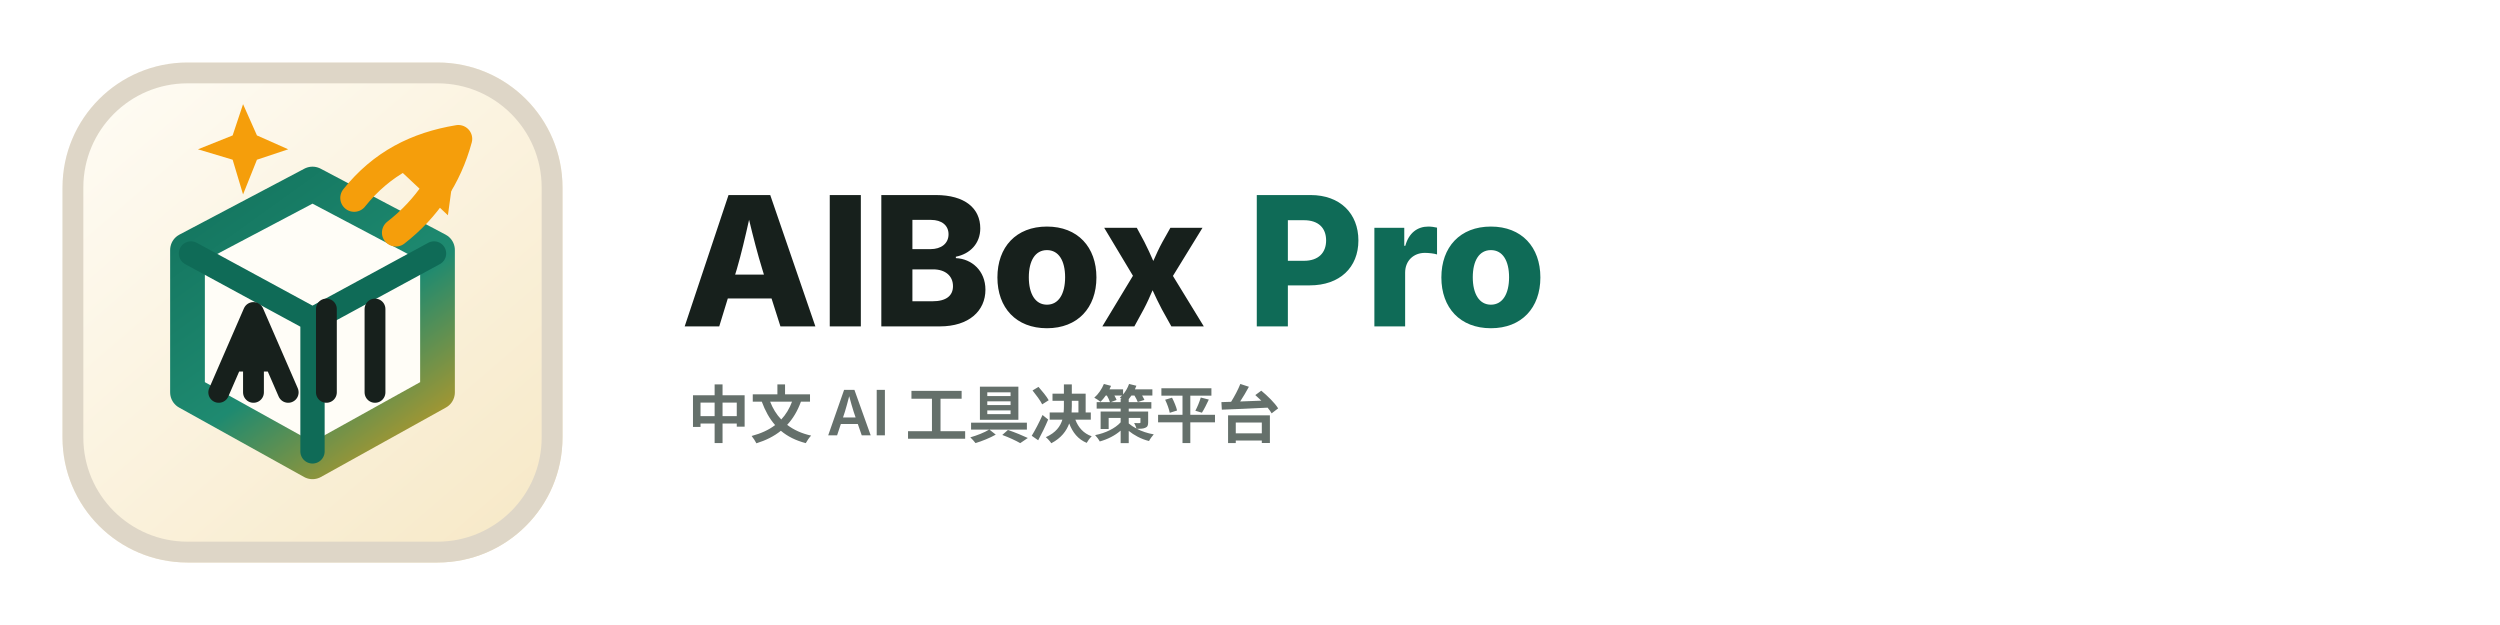
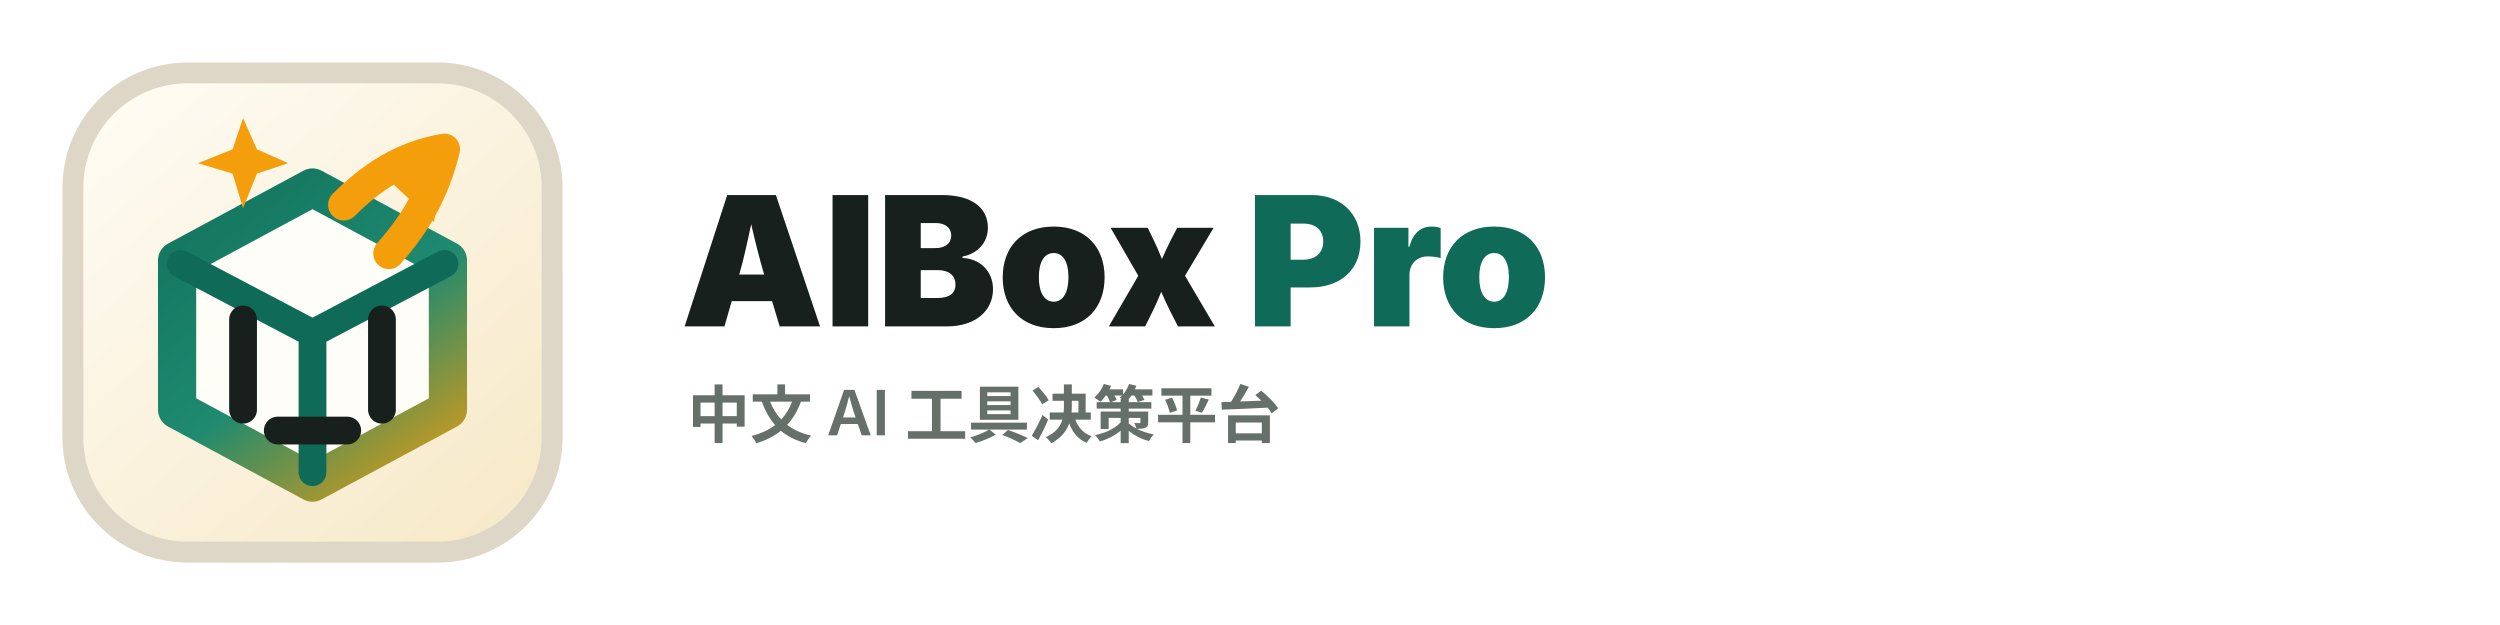
<svg xmlns="http://www.w3.org/2000/svg" width="720" height="180" viewBox="0 0 720 180" fill="none">
  <defs>
    <linearGradient id="bg" x1="18" y1="18" x2="142" y2="162" gradientUnits="userSpaceOnUse">
      <stop stop-color="#FFFDF7" />
      <stop offset="1" stop-color="#F7E9C8" />
    </linearGradient>
    <linearGradient id="line" x1="44" y1="34" x2="126" y2="148" gradientUnits="userSpaceOnUse">
      <stop stop-color="#0F6B57" />
      <stop offset=".58" stop-color="#1E8A70" />
      <stop offset="1" stop-color="#F59E0B" />
    </linearGradient>
  </defs>
  <rect x="18" y="18" width="144" height="144" rx="36" fill="url(#bg)" />
  <rect x="21" y="21" width="138" height="138" rx="33" stroke="#DED6C7" stroke-width="6" />
-   <path d="M54 72 90 53l36 19v41L90 133l-36-20V72Z" fill="#FFFDF7" stroke="url(#line)" stroke-width="10" stroke-linejoin="round" />
-   <path d="M55 73 90 92l35-19M90 92v38" stroke="#0F6B57" stroke-width="7" stroke-linecap="round" stroke-linejoin="round" />
-   <path d="M73 113V90M73 90l-10 23M73 90l10 23M67 104h12M94 89v24M108 89v24" stroke="#17201C" stroke-width="6" stroke-linecap="round" />
-   <path d="M102 57c8-10 18-15 30-17-3 11-9 20-18 27" stroke="#F59E0B" stroke-width="8" stroke-linecap="round" stroke-linejoin="round" />
-   <path d="M132 40 129 62 113 47Z" fill="#F59E0B" />
-   <path d="M67 39 70 30l4 9 9 4-9 3-4 10-3-10-10-3 10-4Z" fill="#F59E0B" />
-   <text x="196" y="94" fill="#17201C" font-family="Inter, Arial, sans-serif" font-size="52" font-weight="800" letter-spacing="0">AIBox</text>
-   <text x="359" y="94" fill="#0F6B57" font-family="Inter, Arial, sans-serif" font-size="52" font-weight="800" letter-spacing="0">Pro</text>
+   <path d="M51 75 90 54l39 21v43L90 139l-39-21V75Z" fill="#FFFDF7" stroke="url(#line)" stroke-width="11" stroke-linejoin="round" />
+   <path d="M52 76 90 96l38-20M90 96v40" stroke="#0F6B57" stroke-width="8" stroke-linecap="round" stroke-linejoin="round" />
+   <path d="M70 118V92M110 92v26M80 124h20" stroke="#17201C" stroke-width="8" stroke-linecap="round" />
+   <path d="M99 59c8-8 17-14 29-16-3 12-8 21-16 30" stroke="#F59E0B" stroke-width="9" stroke-linecap="round" stroke-linejoin="round" />
+   <path d="M128 43 125 64 110 50Z" fill="#F59E0B" />
+   <path d="M67 43 70 34l4 9 9 4-9 3-4 10-3-10-10-3 10-4Z" fill="#F59E0B" />
+   <text x="196" y="94" fill="#17201C" font-family="Inter, Arial, sans-serif" font-size="52" font-weight="850" letter-spacing="0">AIBox</text>
+   <text x="359" y="94" fill="#0F6B57" font-family="Inter, Arial, sans-serif" font-size="52" font-weight="850" letter-spacing="0">Pro</text>
  <text x="198" y="126" fill="#65706B" font-family="Inter, Arial, sans-serif" font-size="18" font-weight="600" letter-spacing="0">中文 AI 工具决策平台</text>
</svg>
